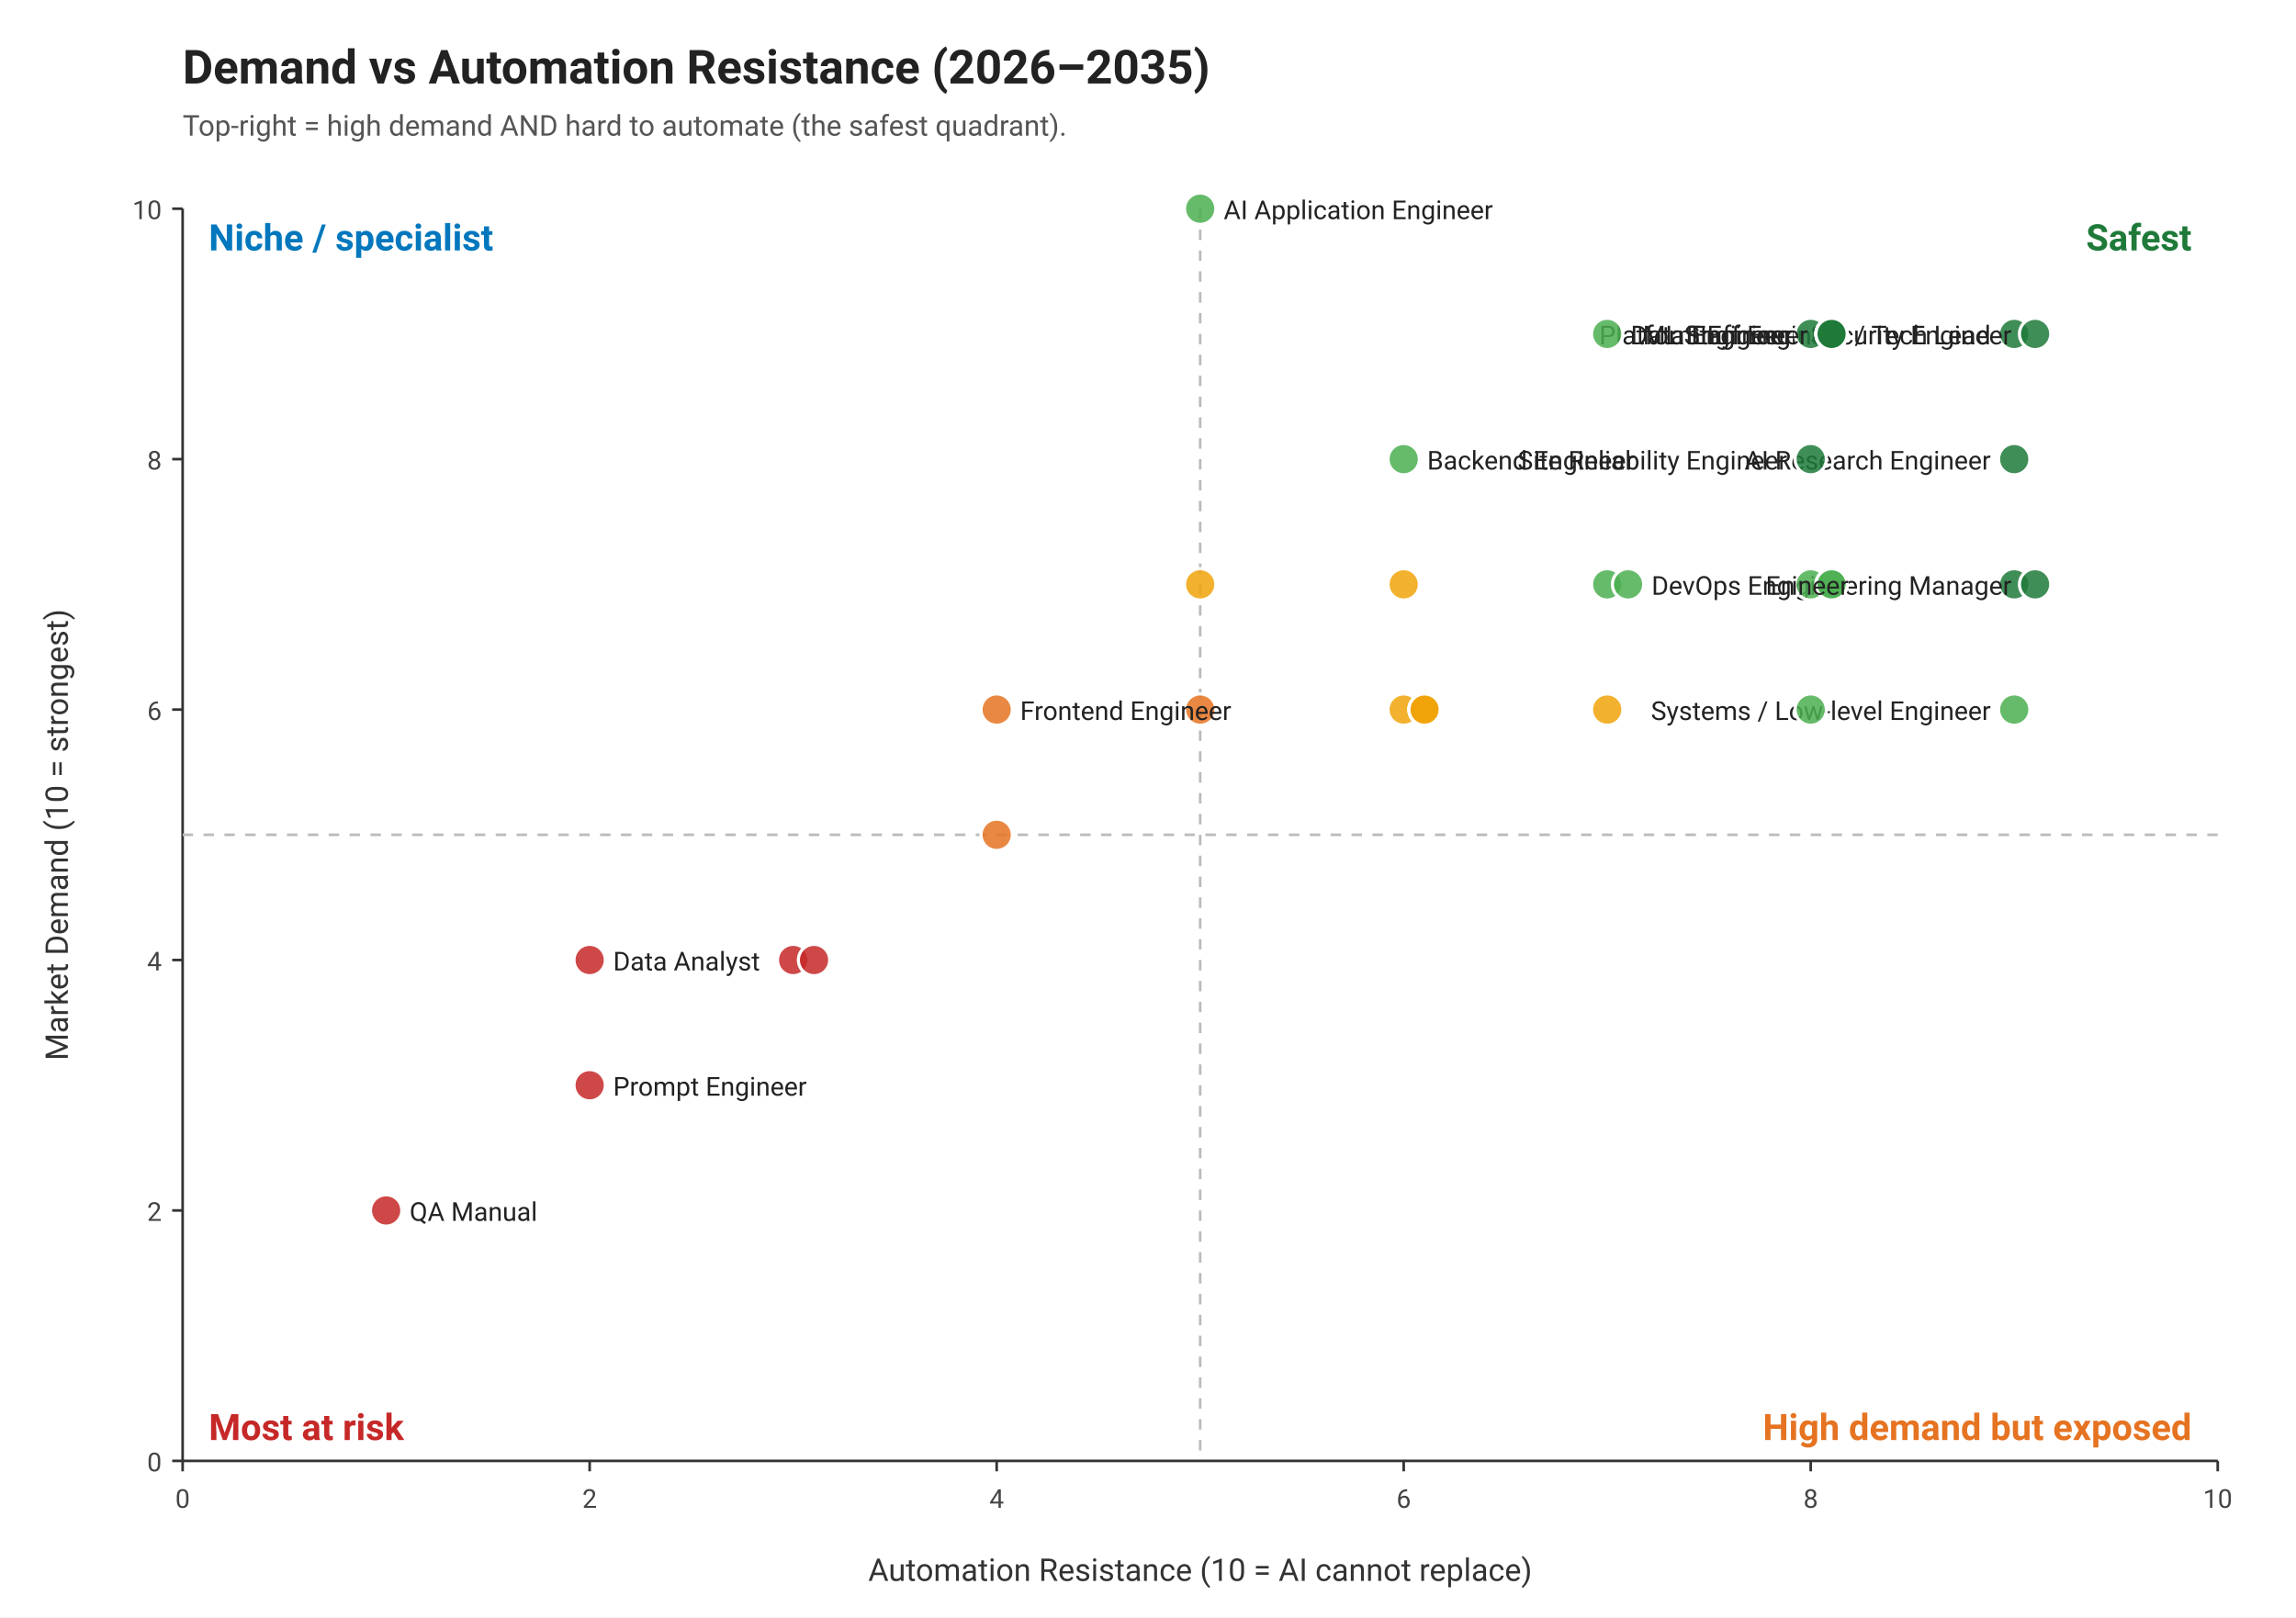
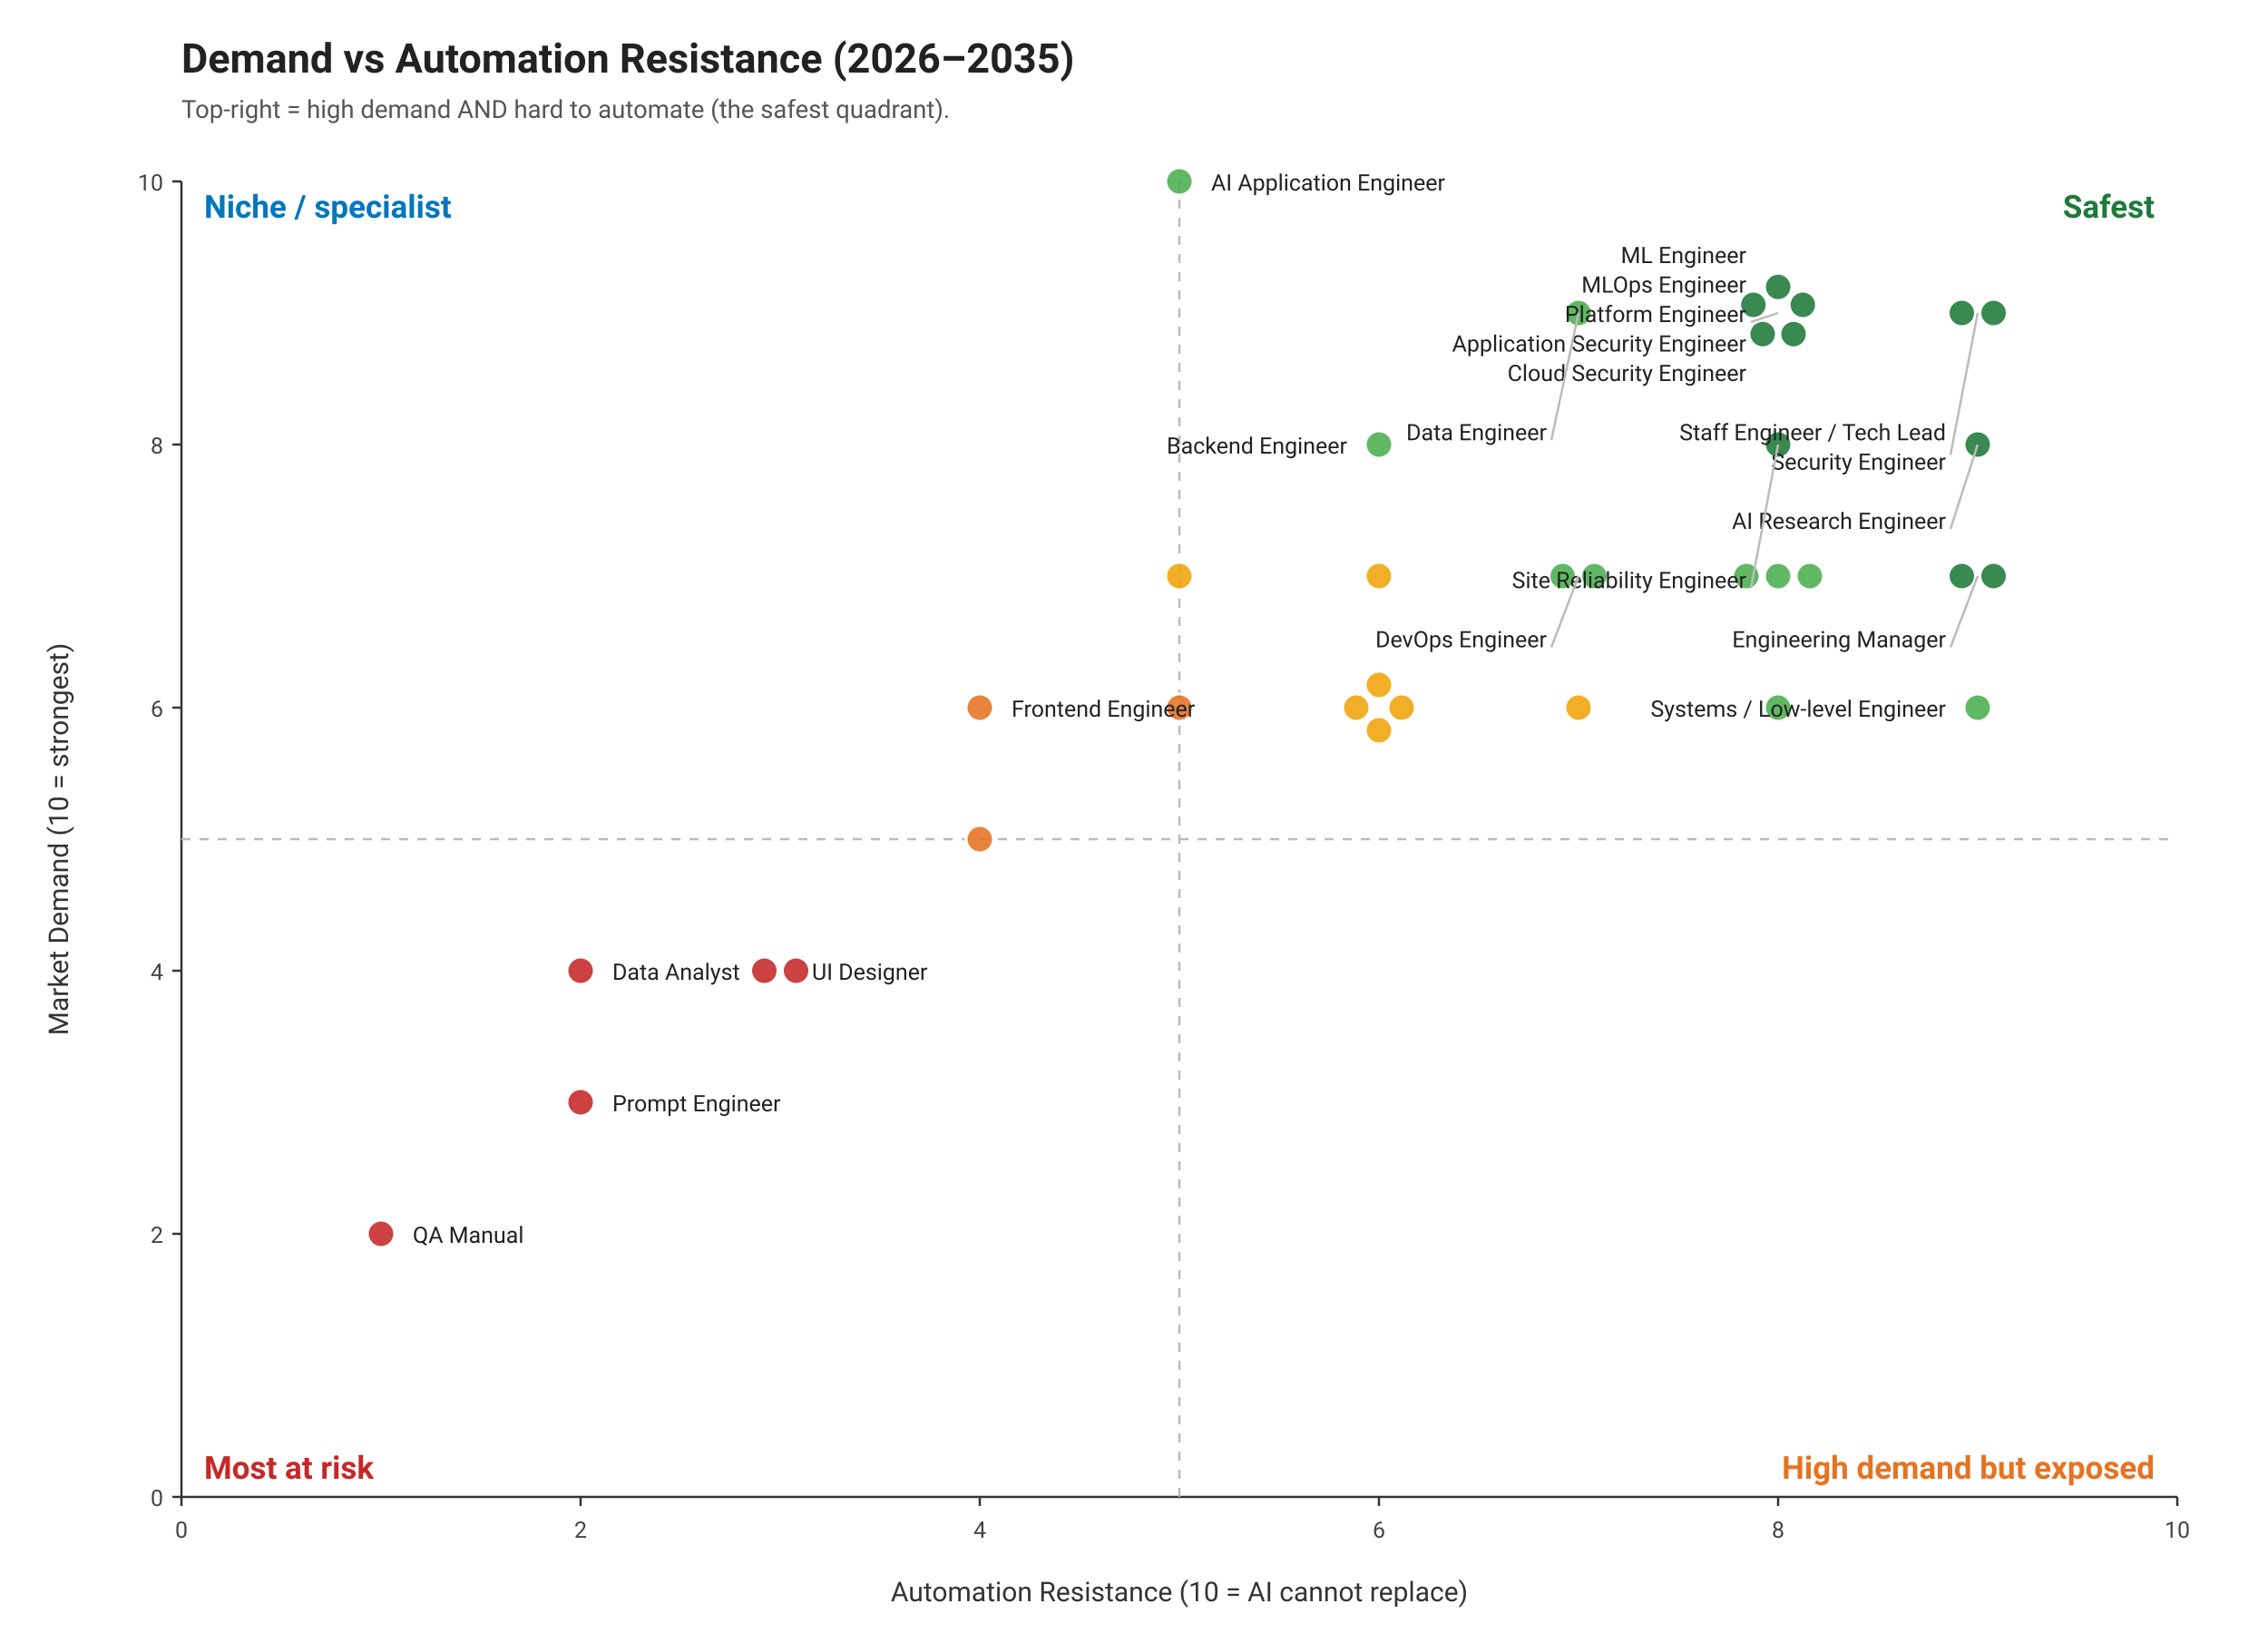
- <svg xmlns="http://www.w3.org/2000/svg" viewBox="0 0 880 620" font-family="-apple-system, Segoe UI, Roboto, sans-serif" font-size="12" role="img" aria-label="Demand vs Automation Resistance">
+ <svg xmlns="http://www.w3.org/2000/svg" viewBox="0 0 1000 720" font-family="-apple-system, Segoe UI, Roboto, sans-serif" font-size="12" role="img" aria-label="Demand vs Automation Resistance">
  <rect width="100%" height="100%" fill="#ffffff" />
-   <text x="70" y="32" font-size="18" fill="#222" font-weight="bold" text-anchor="start">Demand vs Automation Resistance  (2026–2035)</text>
-   <text x="70" y="52" font-size="11" fill="#555" font-weight="normal" text-anchor="start">Top-right = high demand AND hard to automate (the safest quadrant).</text>
-   <line x1="70" y1="80" x2="70" y2="560" stroke="#333" stroke-width="1" />
-   <line x1="70" y1="560" x2="850" y2="560" stroke="#333" stroke-width="1" />
-   <line x1="460.0" y1="80" x2="460.0" y2="560" stroke="#bbbbbb" stroke-width="1" stroke-dasharray="4 4" />
-   <line x1="70" y1="320.0" x2="850" y2="320.0" stroke="#bbbbbb" stroke-width="1" stroke-dasharray="4 4" />
-   <text x="840" y="96" font-size="14" fill="#1f7a3a" font-weight="bold" text-anchor="end">Safest</text>
-   <text x="80" y="96" font-size="14" fill="#0277bd" font-weight="bold" text-anchor="start">Niche / specialist</text>
-   <text x="840" y="552" font-size="14" fill="#e57321" font-weight="bold" text-anchor="end">High demand but exposed</text>
-   <text x="80" y="552" font-size="14" fill="#c62828" font-weight="bold" text-anchor="start">Most at risk</text>
-   <line x1="70.0" y1="560" x2="70.0" y2="564" stroke="#333" stroke-width="1" />
-   <text x="70.0" y="578" font-size="10" fill="#444" font-weight="normal" text-anchor="middle">0</text>
-   <line x1="66" y1="560.0" x2="70" y2="560.0" stroke="#333" stroke-width="1" />
-   <text x="62" y="564.0" font-size="10" fill="#444" font-weight="normal" text-anchor="end">0</text>
-   <line x1="226.0" y1="560" x2="226.0" y2="564" stroke="#333" stroke-width="1" />
-   <text x="226.0" y="578" font-size="10" fill="#444" font-weight="normal" text-anchor="middle">2</text>
-   <line x1="66" y1="464.0" x2="70" y2="464.0" stroke="#333" stroke-width="1" />
-   <text x="62" y="468.0" font-size="10" fill="#444" font-weight="normal" text-anchor="end">2</text>
-   <line x1="382.0" y1="560" x2="382.0" y2="564" stroke="#333" stroke-width="1" />
-   <text x="382.0" y="578" font-size="10" fill="#444" font-weight="normal" text-anchor="middle">4</text>
-   <line x1="66" y1="368.0" x2="70" y2="368.0" stroke="#333" stroke-width="1" />
-   <text x="62" y="372.0" font-size="10" fill="#444" font-weight="normal" text-anchor="end">4</text>
-   <line x1="538.0" y1="560" x2="538.0" y2="564" stroke="#333" stroke-width="1" />
-   <text x="538.0" y="578" font-size="10" fill="#444" font-weight="normal" text-anchor="middle">6</text>
-   <line x1="66" y1="272.0" x2="70" y2="272.0" stroke="#333" stroke-width="1" />
-   <text x="62" y="276.0" font-size="10" fill="#444" font-weight="normal" text-anchor="end">6</text>
-   <line x1="694.0" y1="560" x2="694.0" y2="564" stroke="#333" stroke-width="1" />
-   <text x="694.0" y="578" font-size="10" fill="#444" font-weight="normal" text-anchor="middle">8</text>
-   <line x1="66" y1="176.0" x2="70" y2="176.0" stroke="#333" stroke-width="1" />
-   <text x="62" y="180.0" font-size="10" fill="#444" font-weight="normal" text-anchor="end">8</text>
-   <line x1="850.0" y1="560" x2="850.0" y2="564" stroke="#333" stroke-width="1" />
-   <text x="850.0" y="578" font-size="10" fill="#444" font-weight="normal" text-anchor="middle">10</text>
-   <line x1="66" y1="80.0" x2="70" y2="80.0" stroke="#333" stroke-width="1" />
-   <text x="62" y="84.0" font-size="10" fill="#444" font-weight="normal" text-anchor="end">10</text>
-   <text x="460.0" y="606" font-size="12" fill="#333" font-weight="normal" text-anchor="middle">Automation Resistance  (10 = AI cannot replace)</text>
-   <text x="26" y="320.0" font-size="12" fill="#333" transform="rotate(-90 26 320.0)" text-anchor="middle">Market Demand  (10 = strongest)</text>
-   <circle cx="772.0" cy="128.0" r="6" fill="#1f7a3a" fill-opacity="0.85" stroke="#ffffff" stroke-width="1.2" />
-   <text x="763.0" y="132.0" font-size="10" fill="#222" font-weight="normal" text-anchor="end">Staff Engineer / Tech Lead</text>
-   <circle cx="780.0" cy="128.0" r="6" fill="#1f7a3a" fill-opacity="0.85" stroke="#ffffff" stroke-width="1.2" />
-   <text x="771.0" y="132.0" font-size="10" fill="#222" font-weight="normal" text-anchor="end">Security Engineer</text>
-   <circle cx="772.0" cy="176.0" r="6" fill="#1f7a3a" fill-opacity="0.85" stroke="#ffffff" stroke-width="1.2" />
-   <text x="763.0" y="180.0" font-size="10" fill="#222" font-weight="normal" text-anchor="end">AI Research Engineer</text>
-   <circle cx="694.0" cy="128.0" r="6" fill="#1f7a3a" fill-opacity="0.85" stroke="#ffffff" stroke-width="1.2" />
-   <text x="685.0" y="132.0" font-size="10" fill="#222" font-weight="normal" text-anchor="end">ML Engineer</text>
-   <circle cx="702.0" cy="128.0" r="6" fill="#1f7a3a" fill-opacity="0.85" stroke="#ffffff" stroke-width="1.2" />
-   <circle cx="702.0" cy="128.0" r="6" fill="#1f7a3a" fill-opacity="0.85" stroke="#ffffff" stroke-width="1.2" />
-   <text x="693.0" y="132.0" font-size="10" fill="#222" font-weight="normal" text-anchor="end">Platform Engineer</text>
-   <circle cx="702.0" cy="128.0" r="6" fill="#1f7a3a" fill-opacity="0.85" stroke="#ffffff" stroke-width="1.2" />
-   <circle cx="702.0" cy="128.0" r="6" fill="#1f7a3a" fill-opacity="0.85" stroke="#ffffff" stroke-width="1.2" />
-   <circle cx="694.0" cy="176.0" r="6" fill="#1f7a3a" fill-opacity="0.85" stroke="#ffffff" stroke-width="1.2" />
-   <text x="685.0" y="180.0" font-size="10" fill="#222" font-weight="normal" text-anchor="end">Site Reliability Engineer</text>
-   <circle cx="772.0" cy="224.0" r="6" fill="#1f7a3a" fill-opacity="0.85" stroke="#ffffff" stroke-width="1.2" />
-   <circle cx="780.0" cy="224.0" r="6" fill="#1f7a3a" fill-opacity="0.85" stroke="#ffffff" stroke-width="1.2" />
-   <text x="771.0" y="228.0" font-size="10" fill="#222" font-weight="normal" text-anchor="end">Engineering Manager</text>
-   <circle cx="616.0" cy="128.0" r="6" fill="#4caf50" fill-opacity="0.85" stroke="#ffffff" stroke-width="1.2" />
-   <text x="625.0" y="132.0" font-size="10" fill="#222" font-weight="normal" text-anchor="start">Data Engineer</text>
-   <circle cx="772.0" cy="272.0" r="6" fill="#4caf50" fill-opacity="0.85" stroke="#ffffff" stroke-width="1.2" />
-   <text x="763.0" y="276.0" font-size="10" fill="#222" font-weight="normal" text-anchor="end">Systems / Low-level Engineer</text>
-   <circle cx="694.0" cy="224.0" r="6" fill="#4caf50" fill-opacity="0.85" stroke="#ffffff" stroke-width="1.2" />
-   <circle cx="702.0" cy="224.0" r="6" fill="#4caf50" fill-opacity="0.85" stroke="#ffffff" stroke-width="1.2" />
-   <circle cx="702.0" cy="224.0" r="6" fill="#4caf50" fill-opacity="0.85" stroke="#ffffff" stroke-width="1.2" />
-   <circle cx="694.0" cy="272.0" r="6" fill="#4caf50" fill-opacity="0.85" stroke="#ffffff" stroke-width="1.2" />
-   <circle cx="460.0" cy="80.0" r="6" fill="#4caf50" fill-opacity="0.85" stroke="#ffffff" stroke-width="1.2" />
-   <text x="469.0" y="84.0" font-size="10" fill="#222" font-weight="normal" text-anchor="start">AI Application Engineer</text>
-   <circle cx="616.0" cy="224.0" r="6" fill="#4caf50" fill-opacity="0.85" stroke="#ffffff" stroke-width="1.2" />
-   <circle cx="538.0" cy="176.0" r="6" fill="#4caf50" fill-opacity="0.85" stroke="#ffffff" stroke-width="1.2" />
-   <text x="547.0" y="180.0" font-size="10" fill="#222" font-weight="normal" text-anchor="start">Backend Engineer</text>
-   <circle cx="624.0" cy="224.0" r="6" fill="#4caf50" fill-opacity="0.85" stroke="#ffffff" stroke-width="1.2" />
-   <text x="633.0" y="228.0" font-size="10" fill="#222" font-weight="normal" text-anchor="start">DevOps Engineer</text>
-   <circle cx="538.0" cy="224.0" r="6" fill="#f0a30a" fill-opacity="0.85" stroke="#ffffff" stroke-width="1.2" />
-   <circle cx="616.0" cy="272.0" r="6" fill="#f0a30a" fill-opacity="0.85" stroke="#ffffff" stroke-width="1.2" />
-   <circle cx="538.0" cy="272.0" r="6" fill="#f0a30a" fill-opacity="0.85" stroke="#ffffff" stroke-width="1.2" />
-   <circle cx="546.0" cy="272.0" r="6" fill="#f0a30a" fill-opacity="0.85" stroke="#ffffff" stroke-width="1.2" />
-   <circle cx="546.0" cy="272.0" r="6" fill="#f0a30a" fill-opacity="0.85" stroke="#ffffff" stroke-width="1.2" />
-   <circle cx="546.0" cy="272.0" r="6" fill="#f0a30a" fill-opacity="0.85" stroke="#ffffff" stroke-width="1.2" />
-   <circle cx="460.0" cy="224.0" r="6" fill="#f0a30a" fill-opacity="0.85" stroke="#ffffff" stroke-width="1.2" />
-   <circle cx="460.0" cy="272.0" r="6" fill="#e57321" fill-opacity="0.85" stroke="#ffffff" stroke-width="1.2" />
-   <circle cx="382.0" cy="272.0" r="6" fill="#e57321" fill-opacity="0.85" stroke="#ffffff" stroke-width="1.2" />
-   <text x="391.0" y="276.0" font-size="10" fill="#222" font-weight="normal" text-anchor="start">Frontend Engineer</text>
-   <circle cx="382.0" cy="320.0" r="6" fill="#e57321" fill-opacity="0.85" stroke="#ffffff" stroke-width="1.2" />
-   <circle cx="304.0" cy="368.0" r="6" fill="#c62828" fill-opacity="0.85" stroke="#ffffff" stroke-width="1.2" />
-   <circle cx="312.0" cy="368.0" r="6" fill="#c62828" fill-opacity="0.85" stroke="#ffffff" stroke-width="1.2" />
-   <circle cx="226.0" cy="368.0" r="6" fill="#c62828" fill-opacity="0.85" stroke="#ffffff" stroke-width="1.2" />
-   <text x="235.0" y="372.0" font-size="10" fill="#222" font-weight="normal" text-anchor="start">Data Analyst</text>
-   <circle cx="226.0" cy="416.0" r="6" fill="#c62828" fill-opacity="0.85" stroke="#ffffff" stroke-width="1.2" />
-   <text x="235.0" y="420.0" font-size="10" fill="#222" font-weight="normal" text-anchor="start">Prompt Engineer</text>
-   <circle cx="148.0" cy="464.0" r="6" fill="#c62828" fill-opacity="0.85" stroke="#ffffff" stroke-width="1.2" />
-   <text x="157.0" y="468.0" font-size="10" fill="#222" font-weight="normal" text-anchor="start">QA Manual</text>
+   <text x="80" y="32" font-size="18" fill="#222" font-weight="bold" text-anchor="start">Demand vs Automation Resistance  (2026–2035)</text>
+   <text x="80" y="52" font-size="11" fill="#555" font-weight="normal" text-anchor="start">Top-right = high demand AND hard to automate (the safest quadrant).</text>
+   <line x1="80" y1="80" x2="80" y2="660" stroke="#333" stroke-width="1" />
+   <line x1="80" y1="660" x2="960" y2="660" stroke="#333" stroke-width="1" />
+   <line x1="520.0" y1="80" x2="520.0" y2="660" stroke="#bbbbbb" stroke-width="1" stroke-dasharray="4 4" />
+   <line x1="80" y1="370.0" x2="960" y2="370.0" stroke="#bbbbbb" stroke-width="1" stroke-dasharray="4 4" />
+   <text x="950" y="96" font-size="14" fill="#1f7a3a" font-weight="bold" text-anchor="end">Safest</text>
+   <text x="90" y="96" font-size="14" fill="#0277bd" font-weight="bold" text-anchor="start">Niche / specialist</text>
+   <text x="950" y="652" font-size="14" fill="#e57321" font-weight="bold" text-anchor="end">High demand but exposed</text>
+   <text x="90" y="652" font-size="14" fill="#c62828" font-weight="bold" text-anchor="start">Most at risk</text>
+   <line x1="80.0" y1="660" x2="80.0" y2="664" stroke="#333" stroke-width="1" />
+   <text x="80.0" y="678" font-size="10" fill="#444" font-weight="normal" text-anchor="middle">0</text>
+   <line x1="76" y1="660.0" x2="80" y2="660.0" stroke="#333" stroke-width="1" />
+   <text x="72" y="664.0" font-size="10" fill="#444" font-weight="normal" text-anchor="end">0</text>
+   <line x1="256.0" y1="660" x2="256.0" y2="664" stroke="#333" stroke-width="1" />
+   <text x="256.0" y="678" font-size="10" fill="#444" font-weight="normal" text-anchor="middle">2</text>
+   <line x1="76" y1="544.0" x2="80" y2="544.0" stroke="#333" stroke-width="1" />
+   <text x="72" y="548.0" font-size="10" fill="#444" font-weight="normal" text-anchor="end">2</text>
+   <line x1="432.0" y1="660" x2="432.0" y2="664" stroke="#333" stroke-width="1" />
+   <text x="432.0" y="678" font-size="10" fill="#444" font-weight="normal" text-anchor="middle">4</text>
+   <line x1="76" y1="428.0" x2="80" y2="428.0" stroke="#333" stroke-width="1" />
+   <text x="72" y="432.0" font-size="10" fill="#444" font-weight="normal" text-anchor="end">4</text>
+   <line x1="608.0" y1="660" x2="608.0" y2="664" stroke="#333" stroke-width="1" />
+   <text x="608.0" y="678" font-size="10" fill="#444" font-weight="normal" text-anchor="middle">6</text>
+   <line x1="76" y1="312.0" x2="80" y2="312.0" stroke="#333" stroke-width="1" />
+   <text x="72" y="316.0" font-size="10" fill="#444" font-weight="normal" text-anchor="end">6</text>
+   <line x1="784.0" y1="660" x2="784.0" y2="664" stroke="#333" stroke-width="1" />
+   <text x="784.0" y="678" font-size="10" fill="#444" font-weight="normal" text-anchor="middle">8</text>
+   <line x1="76" y1="196.0" x2="80" y2="196.0" stroke="#333" stroke-width="1" />
+   <text x="72" y="200.0" font-size="10" fill="#444" font-weight="normal" text-anchor="end">8</text>
+   <line x1="960.0" y1="660" x2="960.0" y2="664" stroke="#333" stroke-width="1" />
+   <text x="960.0" y="678" font-size="10" fill="#444" font-weight="normal" text-anchor="middle">10</text>
+   <line x1="76" y1="80.0" x2="80" y2="80.0" stroke="#333" stroke-width="1" />
+   <text x="72" y="84.0" font-size="10" fill="#444" font-weight="normal" text-anchor="end">10</text>
+   <text x="520.0" y="706" font-size="12" fill="#333" font-weight="normal" text-anchor="middle">Automation Resistance  (10 = AI cannot replace)</text>
+   <text x="30" y="370.0" font-size="12" fill="#333" transform="rotate(-90 30 370.0)" text-anchor="middle">Market Demand  (10 = strongest)</text>
+   <circle cx="865.0" cy="138.0" r="6" fill="#1f7a3a" fill-opacity="0.88" stroke="#ffffff" stroke-width="1.2" />
+   <circle cx="879.0" cy="138.0" r="6" fill="#1f7a3a" fill-opacity="0.88" stroke="#ffffff" stroke-width="1.2" />
+   <circle cx="872.0" cy="196.0" r="6" fill="#1f7a3a" fill-opacity="0.88" stroke="#ffffff" stroke-width="1.2" />
+   <circle cx="784.0" cy="126.5" r="6" fill="#1f7a3a" fill-opacity="0.88" stroke="#ffffff" stroke-width="1.2" />
+   <circle cx="794.9" cy="134.4" r="6" fill="#1f7a3a" fill-opacity="0.88" stroke="#ffffff" stroke-width="1.2" />
+   <circle cx="790.8" cy="147.3" r="6" fill="#1f7a3a" fill-opacity="0.88" stroke="#ffffff" stroke-width="1.2" />
+   <circle cx="777.2" cy="147.3" r="6" fill="#1f7a3a" fill-opacity="0.88" stroke="#ffffff" stroke-width="1.2" />
+   <circle cx="773.1" cy="134.4" r="6" fill="#1f7a3a" fill-opacity="0.88" stroke="#ffffff" stroke-width="1.2" />
+   <circle cx="784.0" cy="196.0" r="6" fill="#1f7a3a" fill-opacity="0.88" stroke="#ffffff" stroke-width="1.2" />
+   <circle cx="865.0" cy="254.0" r="6" fill="#1f7a3a" fill-opacity="0.88" stroke="#ffffff" stroke-width="1.2" />
+   <circle cx="879.0" cy="254.0" r="6" fill="#1f7a3a" fill-opacity="0.88" stroke="#ffffff" stroke-width="1.2" />
+   <circle cx="696.0" cy="138.0" r="6" fill="#4caf50" fill-opacity="0.88" stroke="#ffffff" stroke-width="1.2" />
+   <circle cx="872.0" cy="312.0" r="6" fill="#4caf50" fill-opacity="0.88" stroke="#ffffff" stroke-width="1.2" />
+   <circle cx="770.0" cy="254.0" r="6" fill="#4caf50" fill-opacity="0.88" stroke="#ffffff" stroke-width="1.2" />
+   <circle cx="784.0" cy="254.0" r="6" fill="#4caf50" fill-opacity="0.88" stroke="#ffffff" stroke-width="1.2" />
+   <circle cx="798.0" cy="254.0" r="6" fill="#4caf50" fill-opacity="0.88" stroke="#ffffff" stroke-width="1.2" />
+   <circle cx="784.0" cy="312.0" r="6" fill="#4caf50" fill-opacity="0.88" stroke="#ffffff" stroke-width="1.2" />
+   <circle cx="520.0" cy="80.0" r="6" fill="#4caf50" fill-opacity="0.88" stroke="#ffffff" stroke-width="1.2" />
+   <circle cx="689.0" cy="254.0" r="6" fill="#4caf50" fill-opacity="0.88" stroke="#ffffff" stroke-width="1.2" />
+   <circle cx="703.0" cy="254.0" r="6" fill="#4caf50" fill-opacity="0.88" stroke="#ffffff" stroke-width="1.2" />
+   <circle cx="608.0" cy="196.0" r="6" fill="#4caf50" fill-opacity="0.88" stroke="#ffffff" stroke-width="1.2" />
+   <circle cx="608.0" cy="254.0" r="6" fill="#f0a30a" fill-opacity="0.88" stroke="#ffffff" stroke-width="1.2" />
+   <circle cx="696.0" cy="312.0" r="6" fill="#f0a30a" fill-opacity="0.88" stroke="#ffffff" stroke-width="1.2" />
+   <circle cx="608.0" cy="302.0" r="6" fill="#f0a30a" fill-opacity="0.88" stroke="#ffffff" stroke-width="1.2" />
+   <circle cx="618.0" cy="312.0" r="6" fill="#f0a30a" fill-opacity="0.88" stroke="#ffffff" stroke-width="1.2" />
+   <circle cx="608.0" cy="322.0" r="6" fill="#f0a30a" fill-opacity="0.88" stroke="#ffffff" stroke-width="1.2" />
+   <circle cx="598.0" cy="312.0" r="6" fill="#f0a30a" fill-opacity="0.88" stroke="#ffffff" stroke-width="1.2" />
+   <circle cx="520.0" cy="254.0" r="6" fill="#f0a30a" fill-opacity="0.88" stroke="#ffffff" stroke-width="1.2" />
+   <circle cx="520.0" cy="312.0" r="6" fill="#e57321" fill-opacity="0.88" stroke="#ffffff" stroke-width="1.2" />
+   <circle cx="432.0" cy="312.0" r="6" fill="#e57321" fill-opacity="0.88" stroke="#ffffff" stroke-width="1.2" />
+   <circle cx="432.0" cy="370.0" r="6" fill="#e57321" fill-opacity="0.88" stroke="#ffffff" stroke-width="1.2" />
+   <circle cx="337.0" cy="428.0" r="6" fill="#c62828" fill-opacity="0.88" stroke="#ffffff" stroke-width="1.2" />
+   <circle cx="351.0" cy="428.0" r="6" fill="#c62828" fill-opacity="0.88" stroke="#ffffff" stroke-width="1.2" />
+   <circle cx="256.0" cy="428.0" r="6" fill="#c62828" fill-opacity="0.88" stroke="#ffffff" stroke-width="1.2" />
+   <circle cx="256.0" cy="486.0" r="6" fill="#c62828" fill-opacity="0.88" stroke="#ffffff" stroke-width="1.2" />
+   <circle cx="168.0" cy="544.0" r="6" fill="#c62828" fill-opacity="0.88" stroke="#ffffff" stroke-width="1.2" />
+   <line x1="872.0" y1="138.0" x2="860.0" y2="200.6" stroke="#bbbbbb" stroke-width="1" />
+   <text x="858.0" y="194.1" font-size="10" fill="#222" font-weight="normal" text-anchor="end">Staff Engineer / Tech Lead</text>
+   <text x="858.0" y="207.1" font-size="10" fill="#222" font-weight="normal" text-anchor="end">Security Engineer</text>
+   <line x1="872.0" y1="196.0" x2="860.0" y2="233.2" stroke="#bbbbbb" stroke-width="1" />
+   <text x="858.0" y="233.2" font-size="10" fill="#222" font-weight="normal" text-anchor="end">AI Research Engineer</text>
+   <line x1="784.0" y1="138.0" x2="772.0" y2="142.0" stroke="#bbbbbb" stroke-width="1" />
+   <text x="770.0" y="116.0" font-size="10" fill="#222" font-weight="normal" text-anchor="end">ML Engineer</text>
+   <text x="770.0" y="129.0" font-size="10" fill="#222" font-weight="normal" text-anchor="end">MLOps Engineer</text>
+   <text x="770.0" y="142.0" font-size="10" fill="#222" font-weight="normal" text-anchor="end">Platform Engineer</text>
+   <text x="770.0" y="155.0" font-size="10" fill="#222" font-weight="normal" text-anchor="end">Application Security Engineer</text>
+   <text x="770.0" y="168.0" font-size="10" fill="#222" font-weight="normal" text-anchor="end">Cloud Security Engineer</text>
+   <line x1="784.0" y1="196.0" x2="772.0" y2="259.3" stroke="#bbbbbb" stroke-width="1" />
+   <text x="770.0" y="259.3" font-size="10" fill="#222" font-weight="normal" text-anchor="end">Site Reliability Engineer</text>
+   <line x1="872.0" y1="254.0" x2="860.0" y2="285.4" stroke="#bbbbbb" stroke-width="1" />
+   <text x="858.0" y="285.4" font-size="10" fill="#222" font-weight="normal" text-anchor="end">Engineering Manager</text>
+   <line x1="696.0" y1="138.0" x2="684.0" y2="194.1" stroke="#bbbbbb" stroke-width="1" />
+   <text x="682.0" y="194.1" font-size="10" fill="#222" font-weight="normal" text-anchor="end">Data Engineer</text>
+   <text x="858.0" y="316.0" font-size="10" fill="#222" font-weight="normal" text-anchor="end">Systems / Low-level Engineer</text>
+   <text x="534.0" y="84.0" font-size="10" fill="#222" font-weight="normal" text-anchor="start">AI Application Engineer</text>
+   <line x1="696.0" y1="254.0" x2="684.0" y2="285.4" stroke="#bbbbbb" stroke-width="1" />
+   <text x="682.0" y="285.4" font-size="10" fill="#222" font-weight="normal" text-anchor="end">DevOps Engineer</text>
+   <text x="594.0" y="200.0" font-size="10" fill="#222" font-weight="normal" text-anchor="end">Backend Engineer</text>
+   <text x="446.0" y="316.0" font-size="10" fill="#222" font-weight="normal" text-anchor="start">Frontend Engineer</text>
+   <text x="358.0" y="432.0" font-size="10" fill="#222" font-weight="normal" text-anchor="start">UI Designer</text>
+   <text x="270.0" y="432.0" font-size="10" fill="#222" font-weight="normal" text-anchor="start">Data Analyst</text>
+   <text x="270.0" y="490.0" font-size="10" fill="#222" font-weight="normal" text-anchor="start">Prompt Engineer</text>
+   <text x="182.0" y="548.0" font-size="10" fill="#222" font-weight="normal" text-anchor="start">QA Manual</text>
</svg>
